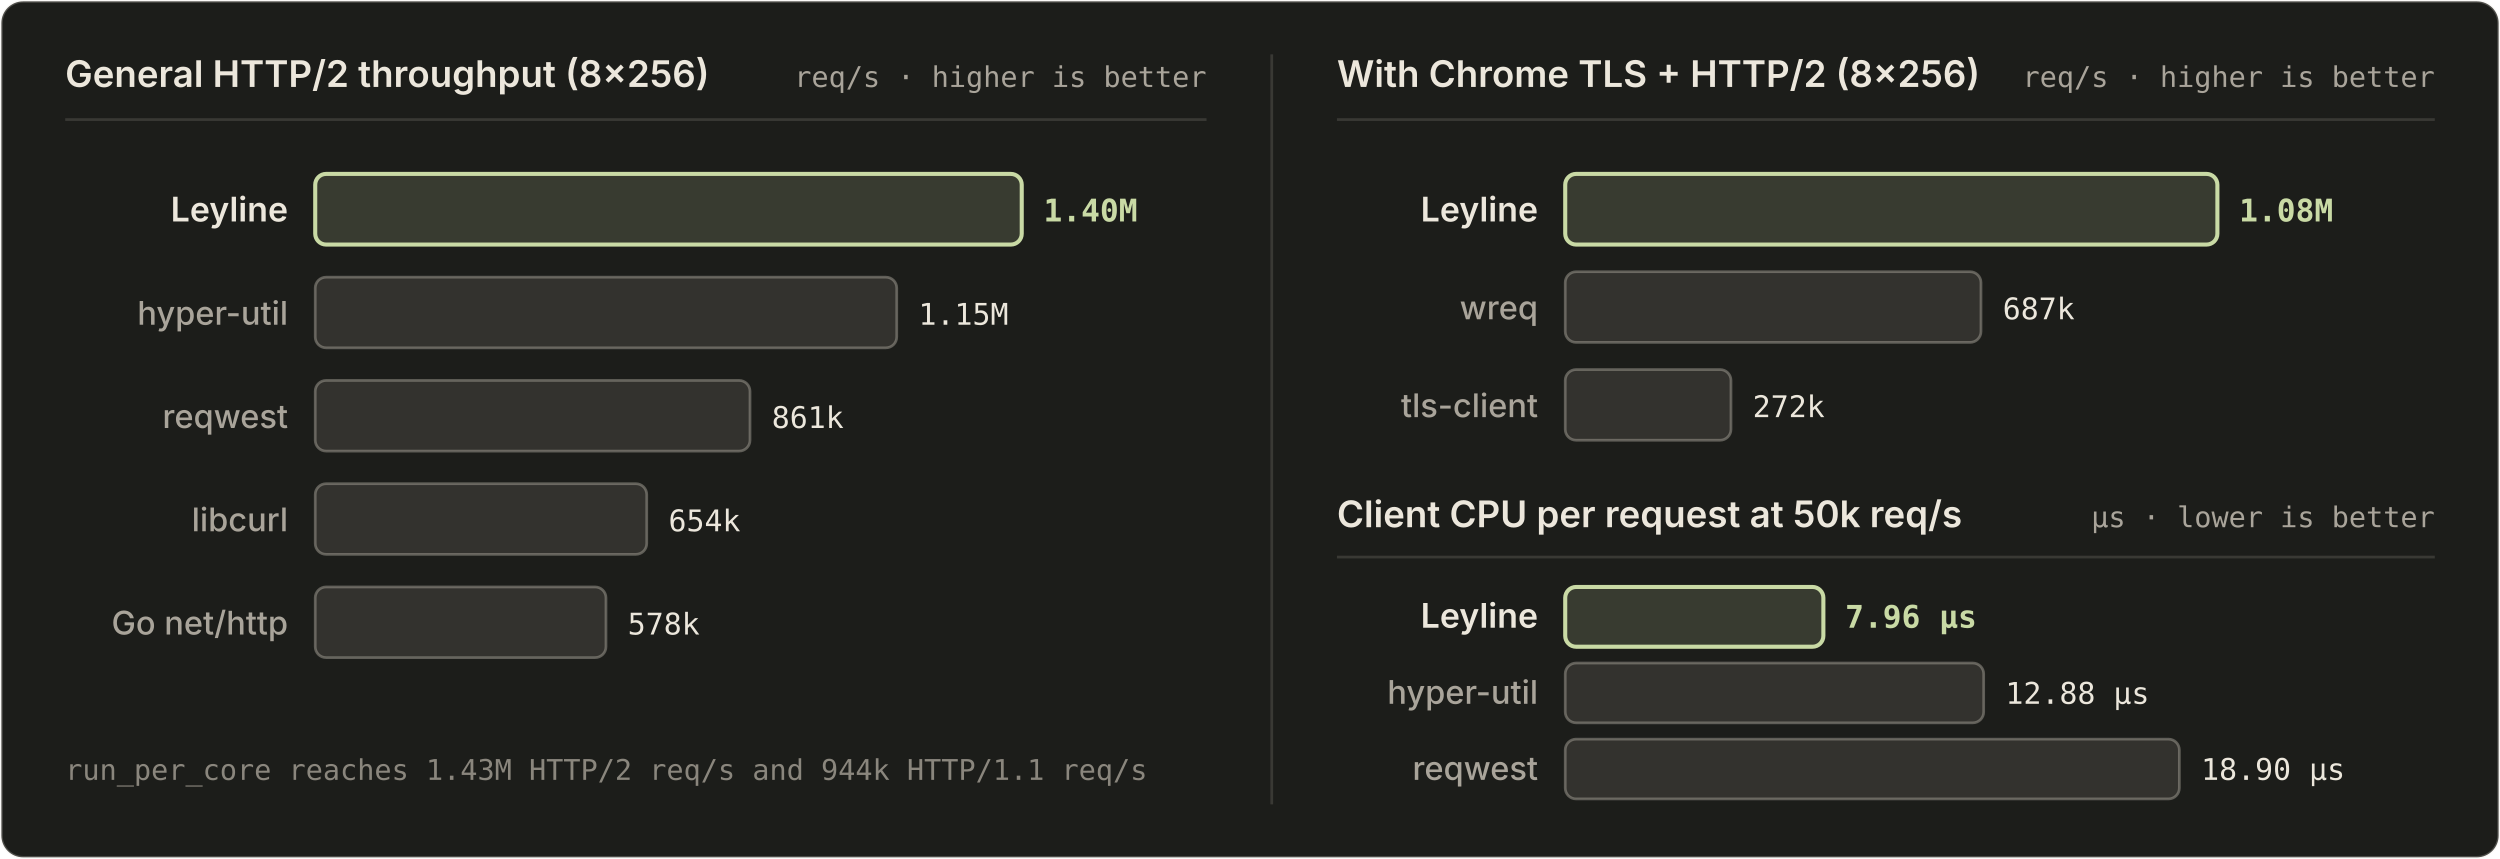
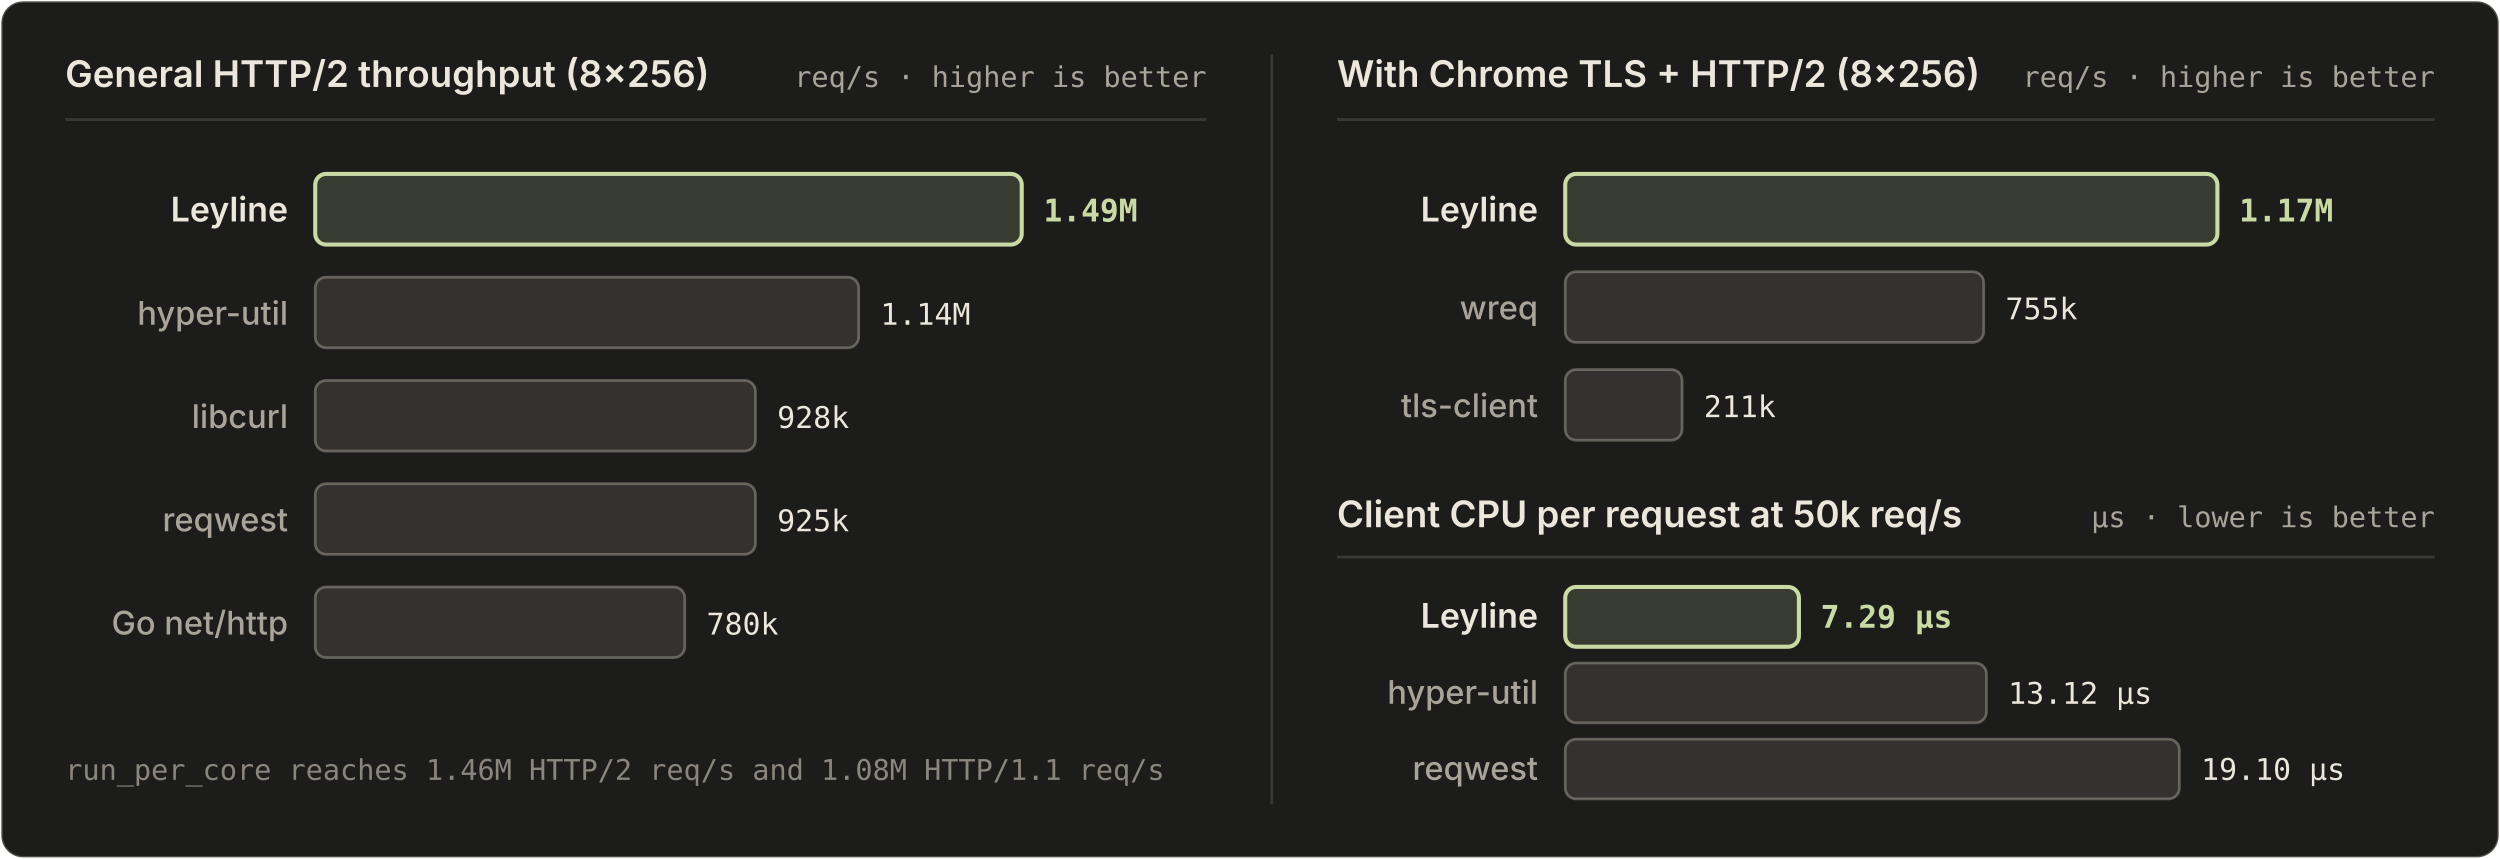
<svg xmlns="http://www.w3.org/2000/svg" role="img" aria-labelledby="bench-dark-title bench-dark-desc" viewBox="0 0 920 316" width="920" height="316">
  <rect x="0.5" y="0.5" width="919" height="315" rx="8" fill="#1c1d1a" stroke="#ece7dc" stroke-opacity="0.24" />
  <text x="24" y="32" fill="#ece7dc" font-family="'IBM Plex Sans', -apple-system, BlinkMacSystemFont, 'Segoe UI', sans-serif" font-size="13.5" font-weight="600">General HTTP/2 throughput (8×256)</text>
  <text x="444" y="32" fill="#a9a49a" font-family="'IBM Plex Mono', ui-monospace, 'SFMono-Regular', Menlo, monospace" font-size="10.5" text-anchor="end">req/s · higher is better</text>
  <line x1="24" y1="44" x2="444" y2="44" stroke="#ece7dc" stroke-opacity="0.14" stroke-width="1" />
  <text x="106" y="81.5" fill="#ece7dc" font-family="'IBM Plex Sans', -apple-system, BlinkMacSystemFont, 'Segoe UI', sans-serif" font-size="12.5" font-weight="600" text-anchor="end">Leyline</text>
  <rect x="116" y="64" width="260" height="26" rx="4" fill="#c9daa5" fill-opacity="0.16" stroke="#c9daa5" stroke-width="1.5" />
-   <text x="384" y="81.5" fill="#c9daa5" font-family="'IBM Plex Mono', ui-monospace, 'SFMono-Regular', Menlo, monospace" font-size="11.5" font-weight="600">1.40M</text>
+   <text x="384" y="81.5" fill="#c9daa5" font-family="'IBM Plex Mono', ui-monospace, 'SFMono-Regular', Menlo, monospace" font-size="11.5" font-weight="600">1.49M</text>
  <text x="106" y="119.5" fill="#a9a49a" font-family="'IBM Plex Sans', -apple-system, BlinkMacSystemFont, 'Segoe UI', sans-serif" font-size="12" font-weight="500" text-anchor="end">hyper-util</text>
-   <rect x="116" y="102" width="214" height="26" rx="4" fill="#a9a49a" fill-opacity="0.16" stroke="#a9a49a" stroke-opacity="0.48" stroke-width="1" />
-   <text x="338" y="119.5" fill="#ece7dc" font-family="'IBM Plex Mono', ui-monospace, 'SFMono-Regular', Menlo, monospace" font-size="11">1.15M</text>
-   <text x="106" y="157.5" fill="#a9a49a" font-family="'IBM Plex Sans', -apple-system, BlinkMacSystemFont, 'Segoe UI', sans-serif" font-size="12" font-weight="500" text-anchor="end">reqwest</text>
-   <rect x="116" y="140" width="160" height="26" rx="4" fill="#a9a49a" fill-opacity="0.16" stroke="#a9a49a" stroke-opacity="0.48" stroke-width="1" />
-   <text x="284" y="157.5" fill="#ece7dc" font-family="'IBM Plex Mono', ui-monospace, 'SFMono-Regular', Menlo, monospace" font-size="11">861k</text>
-   <text x="106" y="195.5" fill="#a9a49a" font-family="'IBM Plex Sans', -apple-system, BlinkMacSystemFont, 'Segoe UI', sans-serif" font-size="12" font-weight="500" text-anchor="end">libcurl</text>
-   <rect x="116" y="178" width="122" height="26" rx="4" fill="#a9a49a" fill-opacity="0.16" stroke="#a9a49a" stroke-opacity="0.48" stroke-width="1" />
-   <text x="246" y="195.5" fill="#ece7dc" font-family="'IBM Plex Mono', ui-monospace, 'SFMono-Regular', Menlo, monospace" font-size="11">654k</text>
+   <rect x="116" y="102" width="200" height="26" rx="4" fill="#a9a49a" fill-opacity="0.16" stroke="#a9a49a" stroke-opacity="0.48" stroke-width="1" />
+   <text x="324" y="119.5" fill="#ece7dc" font-family="'IBM Plex Mono', ui-monospace, 'SFMono-Regular', Menlo, monospace" font-size="11">1.14M</text>
+   <text x="106" y="157.5" fill="#a9a49a" font-family="'IBM Plex Sans', -apple-system, BlinkMacSystemFont, 'Segoe UI', sans-serif" font-size="12" font-weight="500" text-anchor="end">libcurl</text>
+   <rect x="116" y="140" width="162" height="26" rx="4" fill="#a9a49a" fill-opacity="0.16" stroke="#a9a49a" stroke-opacity="0.48" stroke-width="1" />
+   <text x="286" y="157.5" fill="#ece7dc" font-family="'IBM Plex Mono', ui-monospace, 'SFMono-Regular', Menlo, monospace" font-size="11">928k</text>
+   <text x="106" y="195.5" fill="#a9a49a" font-family="'IBM Plex Sans', -apple-system, BlinkMacSystemFont, 'Segoe UI', sans-serif" font-size="12" font-weight="500" text-anchor="end">reqwest</text>
+   <rect x="116" y="178" width="162" height="26" rx="4" fill="#a9a49a" fill-opacity="0.16" stroke="#a9a49a" stroke-opacity="0.48" stroke-width="1" />
+   <text x="286" y="195.5" fill="#ece7dc" font-family="'IBM Plex Mono', ui-monospace, 'SFMono-Regular', Menlo, monospace" font-size="11">925k</text>
  <text x="106" y="233.5" fill="#a9a49a" font-family="'IBM Plex Sans', -apple-system, BlinkMacSystemFont, 'Segoe UI', sans-serif" font-size="12" font-weight="500" text-anchor="end">Go net/http</text>
-   <rect x="116" y="216" width="107" height="26" rx="4" fill="#a9a49a" fill-opacity="0.16" stroke="#a9a49a" stroke-opacity="0.48" stroke-width="1" />
-   <text x="231" y="233.5" fill="#ece7dc" font-family="'IBM Plex Mono', ui-monospace, 'SFMono-Regular', Menlo, monospace" font-size="11">578k</text>
+   <rect x="116" y="216" width="136" height="26" rx="4" fill="#a9a49a" fill-opacity="0.16" stroke="#a9a49a" stroke-opacity="0.48" stroke-width="1" />
+   <text x="260" y="233.5" fill="#ece7dc" font-family="'IBM Plex Mono', ui-monospace, 'SFMono-Regular', Menlo, monospace" font-size="11">780k</text>
  <line x1="468" y1="20" x2="468" y2="296" stroke="#ece7dc" stroke-opacity="0.14" stroke-width="1" />
  <text x="492" y="32" fill="#ece7dc" font-family="'IBM Plex Sans', -apple-system, BlinkMacSystemFont, 'Segoe UI', sans-serif" font-size="13.5" font-weight="600">With Chrome TLS + HTTP/2 (8×256)</text>
  <text x="896" y="32" fill="#a9a49a" font-family="'IBM Plex Mono', ui-monospace, 'SFMono-Regular', Menlo, monospace" font-size="10.5" text-anchor="end">req/s · higher is better</text>
  <line x1="492" y1="44" x2="896" y2="44" stroke="#ece7dc" stroke-opacity="0.14" stroke-width="1" />
  <text x="566" y="81.5" fill="#ece7dc" font-family="'IBM Plex Sans', -apple-system, BlinkMacSystemFont, 'Segoe UI', sans-serif" font-size="12.5" font-weight="600" text-anchor="end">Leyline</text>
  <rect x="576" y="64" width="240" height="26" rx="4" fill="#c9daa5" fill-opacity="0.16" stroke="#c9daa5" stroke-width="1.5" />
-   <text x="824" y="81.5" fill="#c9daa5" font-family="'IBM Plex Mono', ui-monospace, 'SFMono-Regular', Menlo, monospace" font-size="11.5" font-weight="600">1.08M</text>
+   <text x="824" y="81.5" fill="#c9daa5" font-family="'IBM Plex Mono', ui-monospace, 'SFMono-Regular', Menlo, monospace" font-size="11.5" font-weight="600">1.17M</text>
  <text x="566" y="117.5" fill="#a9a49a" font-family="'IBM Plex Sans', -apple-system, BlinkMacSystemFont, 'Segoe UI', sans-serif" font-size="12" font-weight="500" text-anchor="end">wreq</text>
-   <rect x="576" y="100" width="153" height="26" rx="4" fill="#a9a49a" fill-opacity="0.16" stroke="#a9a49a" stroke-opacity="0.48" stroke-width="1" />
-   <text x="737" y="117.5" fill="#ece7dc" font-family="'IBM Plex Mono', ui-monospace, 'SFMono-Regular', Menlo, monospace" font-size="11">687k</text>
+   <rect x="576" y="100" width="154" height="26" rx="4" fill="#a9a49a" fill-opacity="0.16" stroke="#a9a49a" stroke-opacity="0.48" stroke-width="1" />
+   <text x="738" y="117.5" fill="#ece7dc" font-family="'IBM Plex Mono', ui-monospace, 'SFMono-Regular', Menlo, monospace" font-size="11">755k</text>
  <text x="566" y="153.5" fill="#a9a49a" font-family="'IBM Plex Sans', -apple-system, BlinkMacSystemFont, 'Segoe UI', sans-serif" font-size="12" font-weight="500" text-anchor="end">tls-client</text>
-   <rect x="576" y="136" width="61" height="26" rx="4" fill="#a9a49a" fill-opacity="0.16" stroke="#a9a49a" stroke-opacity="0.48" stroke-width="1" />
-   <text x="645" y="153.5" fill="#ece7dc" font-family="'IBM Plex Mono', ui-monospace, 'SFMono-Regular', Menlo, monospace" font-size="11">272k</text>
+   <rect x="576" y="136" width="43" height="26" rx="4" fill="#a9a49a" fill-opacity="0.16" stroke="#a9a49a" stroke-opacity="0.48" stroke-width="1" />
+   <text x="627" y="153.5" fill="#ece7dc" font-family="'IBM Plex Mono', ui-monospace, 'SFMono-Regular', Menlo, monospace" font-size="11">211k</text>
  <text x="492" y="194" fill="#ece7dc" font-family="'IBM Plex Sans', -apple-system, BlinkMacSystemFont, 'Segoe UI', sans-serif" font-size="13.5" font-weight="600">Client CPU per request at 50k req/s</text>
  <text x="896" y="194" fill="#a9a49a" font-family="'IBM Plex Mono', ui-monospace, 'SFMono-Regular', Menlo, monospace" font-size="10.5" text-anchor="end">µs · lower is better</text>
  <line x1="492" y1="205" x2="896" y2="205" stroke="#ece7dc" stroke-opacity="0.14" stroke-width="1" />
  <text x="566" y="231" fill="#ece7dc" font-family="'IBM Plex Sans', -apple-system, BlinkMacSystemFont, 'Segoe UI', sans-serif" font-size="12.5" font-weight="600" text-anchor="end">Leyline</text>
-   <rect x="576" y="216" width="95" height="22" rx="4" fill="#c9daa5" fill-opacity="0.16" stroke="#c9daa5" stroke-width="1.5" />
-   <text x="679" y="231" fill="#c9daa5" font-family="'IBM Plex Mono', ui-monospace, 'SFMono-Regular', Menlo, monospace" font-size="11.5" font-weight="600">7.96 µs</text>
+   <rect x="576" y="216" width="86" height="22" rx="4" fill="#c9daa5" fill-opacity="0.16" stroke="#c9daa5" stroke-width="1.5" />
+   <text x="670" y="231" fill="#c9daa5" font-family="'IBM Plex Mono', ui-monospace, 'SFMono-Regular', Menlo, monospace" font-size="11.5" font-weight="600">7.29 µs</text>
  <text x="566" y="259" fill="#a9a49a" font-family="'IBM Plex Sans', -apple-system, BlinkMacSystemFont, 'Segoe UI', sans-serif" font-size="12" font-weight="500" text-anchor="end">hyper-util</text>
-   <rect x="576" y="244" width="154" height="22" rx="4" fill="#a9a49a" fill-opacity="0.16" stroke="#a9a49a" stroke-opacity="0.48" stroke-width="1" />
-   <text x="738" y="259" fill="#ece7dc" font-family="'IBM Plex Mono', ui-monospace, 'SFMono-Regular', Menlo, monospace" font-size="11">12.88 µs</text>
+   <rect x="576" y="244" width="155" height="22" rx="4" fill="#a9a49a" fill-opacity="0.16" stroke="#a9a49a" stroke-opacity="0.48" stroke-width="1" />
+   <text x="739" y="259" fill="#ece7dc" font-family="'IBM Plex Mono', ui-monospace, 'SFMono-Regular', Menlo, monospace" font-size="11">13.12 µs</text>
  <text x="566" y="287" fill="#a9a49a" font-family="'IBM Plex Sans', -apple-system, BlinkMacSystemFont, 'Segoe UI', sans-serif" font-size="12" font-weight="500" text-anchor="end">reqwest</text>
  <rect x="576" y="272" width="226" height="22" rx="4" fill="#a9a49a" fill-opacity="0.16" stroke="#a9a49a" stroke-opacity="0.48" stroke-width="1" />
-   <text x="810" y="287" fill="#ece7dc" font-family="'IBM Plex Mono', ui-monospace, 'SFMono-Regular', Menlo, monospace" font-size="11">18.90 µs</text>
-   <text x="24" y="287" fill="#8a867d" font-family="'IBM Plex Mono', ui-monospace, 'SFMono-Regular', Menlo, monospace" font-size="10.5">run_per_core reaches 1.43M HTTP/2 req/s and 944k HTTP/1.1 req/s</text>
+   <text x="810" y="287" fill="#ece7dc" font-family="'IBM Plex Mono', ui-monospace, 'SFMono-Regular', Menlo, monospace" font-size="11">19.10 µs</text>
+   <text x="24" y="287" fill="#8a867d" font-family="'IBM Plex Mono', ui-monospace, 'SFMono-Regular', Menlo, monospace" font-size="10.5">run_per_core reaches 1.46M HTTP/2 req/s and 1.08M HTTP/1.1 req/s</text>
</svg>
